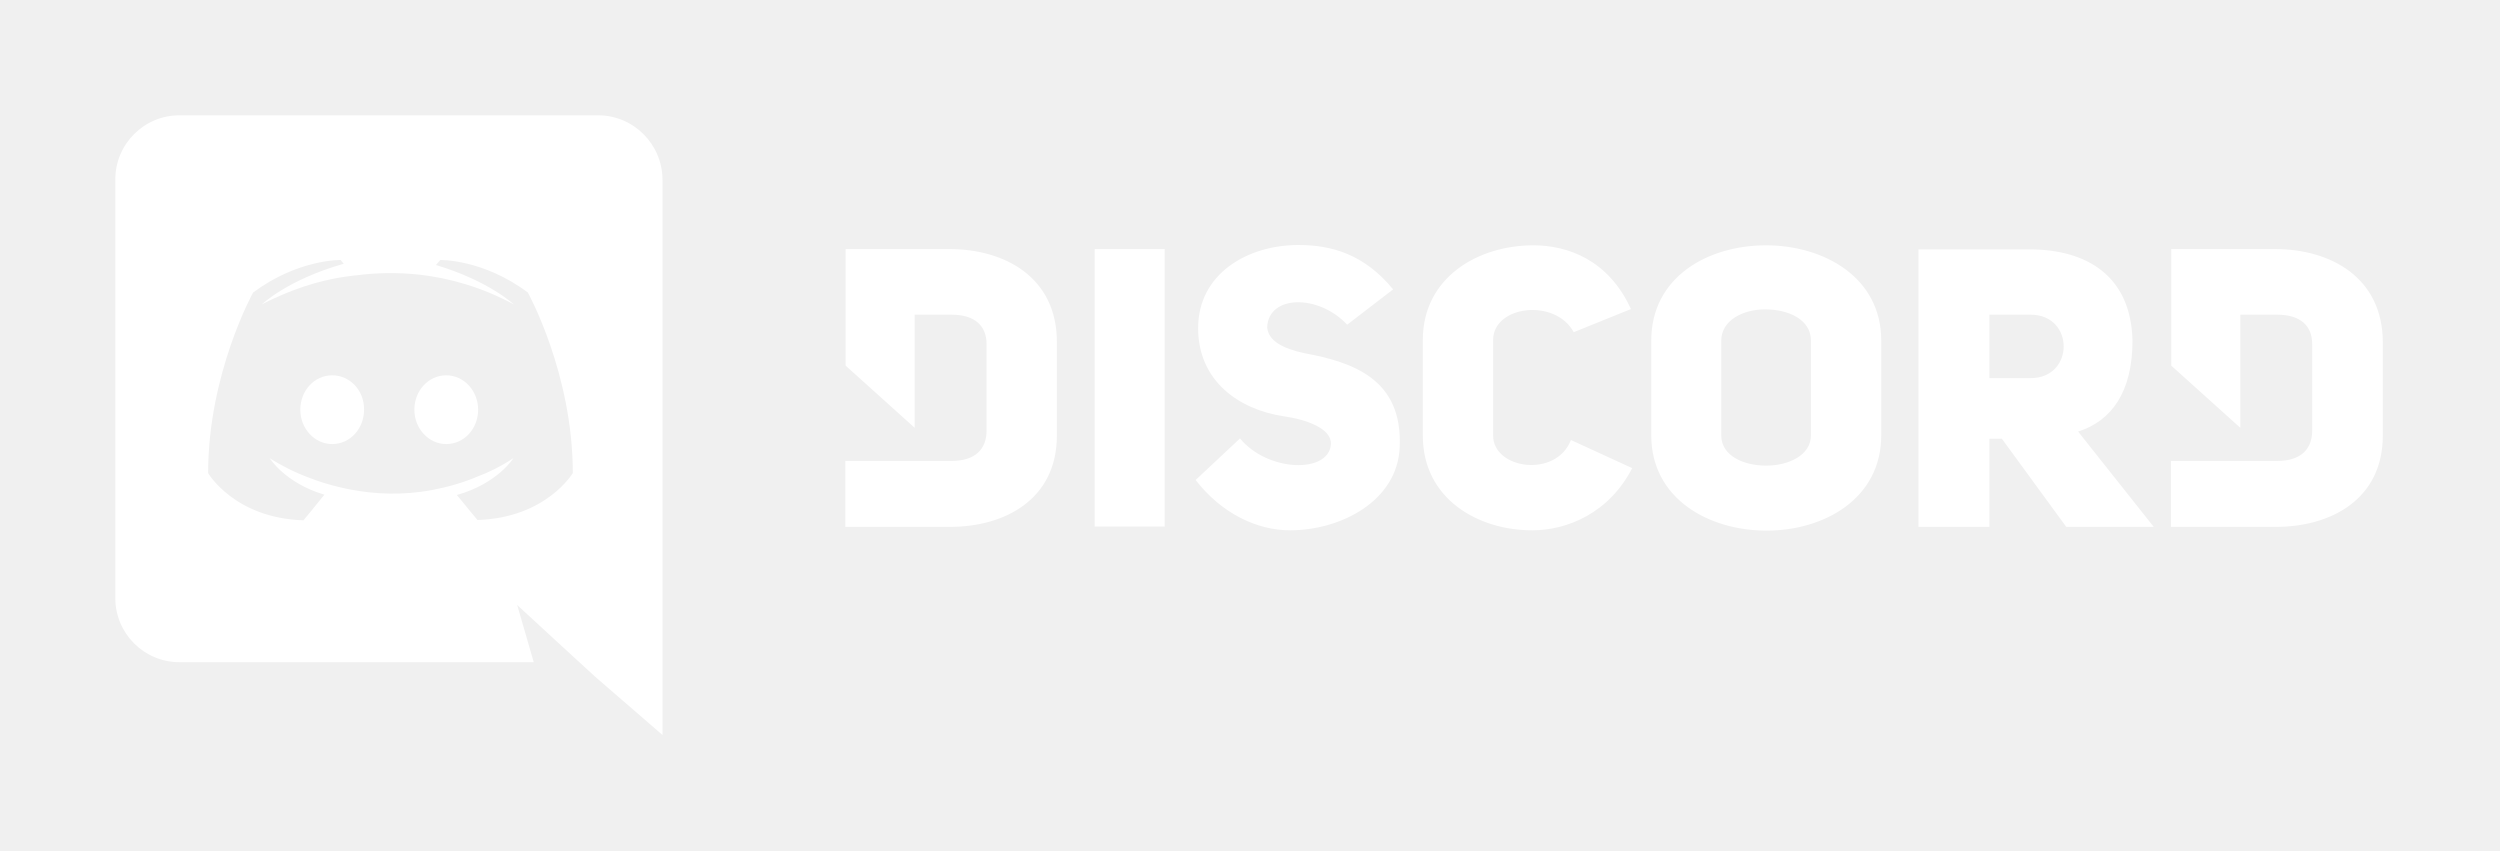
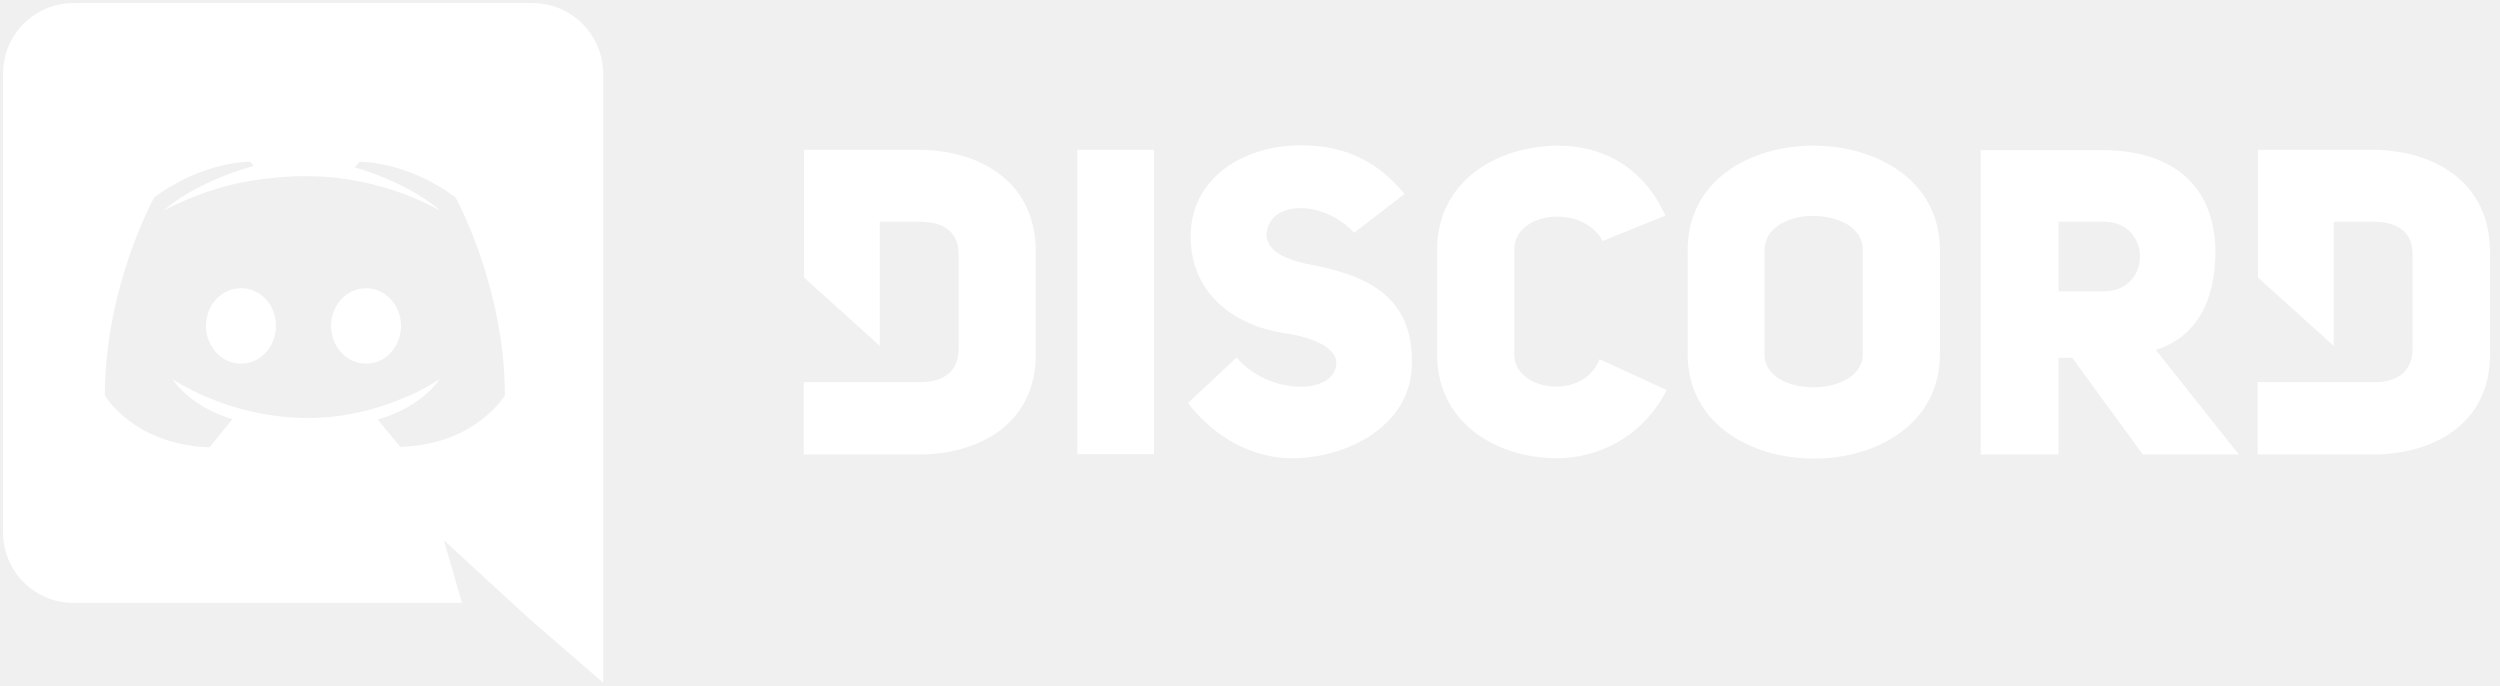
- <svg xmlns="http://www.w3.org/2000/svg" id="Layer_1" viewBox="0 0 800 272.1">
-   <style>.st0{fill:#FFFFFF;}</style>
-   <path class="st0" d="M142.8 120.1c-5.7 0-10.2 4.9-10.2 11s4.6 11 10.2 11c5.7 0 10.2-4.9 10.2-11s-4.6-11-10.2-11zM106.3 120.1c-5.7 0-10.2 4.9-10.2 11s4.6 11 10.2 11c5.7 0 10.2-4.9 10.2-11 .1-6.1-4.5-11-10.2-11z" />
-   <path class="st0" d="M191.4 36.9h-134c-11.3 0-20.5 9.2-20.5 20.5v134c0 11.3 9.2 20.5 20.5 20.5h113.4l-5.3-18.3 12.8 11.8 12.1 11.1 21.6 18.7V57.4c-.1-11.3-9.3-20.5-20.6-20.5zm-38.6 129.5s-3.6-4.3-6.6-8c13.1-3.7 18.1-11.8 18.1-11.8-4.1 2.7-8 4.6-11.5 5.9-5 2.1-9.8 3.4-14.5 4.3-9.6 1.8-18.4 1.3-25.9-.1-5.7-1.1-10.6-2.6-14.7-4.3-2.3-.9-4.8-2-7.3-3.4-.3-.2-.6-.3-.9-.5-.2-.1-.3-.2-.4-.2-1.8-1-2.8-1.7-2.8-1.7s4.8 7.9 17.5 11.7c-3 3.8-6.7 8.2-6.7 8.2-22.1-.7-30.5-15.1-30.5-15.1 0-31.9 14.4-57.8 14.4-57.8 14.4-10.7 28-10.4 28-10.4l1 1.2c-18 5.1-26.2 13-26.2 13s2.2-1.2 5.9-2.8c10.7-4.7 19.2-5.9 22.7-6.3.6-.1 1.1-.2 1.7-.2 6.1-.8 13-1 20.2-.2 9.5 1.1 19.7 3.9 30.1 9.5 0 0-7.9-7.5-24.9-12.6l1.4-1.6s13.7-.3 28 10.4c0 0 14.4 25.9 14.4 57.8 0-.1-8.4 14.3-30.5 15zM303.8 79.7h-33.2V117l22.1 19.9v-36.2h11.8c7.5 0 11.2 3.6 11.2 9.4v27.7c0 5.8-3.5 9.7-11.2 9.7h-34v21.1h33.2c17.8.1 34.5-8.8 34.5-29.2v-29.8c.1-20.8-16.6-29.9-34.4-29.9zm174 59.7v-30.6c0-11 19.8-13.5 25.8-2.5l18.3-7.4c-7.2-15.8-20.3-20.4-31.2-20.4-17.8 0-35.4 10.3-35.4 30.3v30.6c0 20.2 17.6 30.3 35 30.3 11.2 0 24.6-5.5 32-19.9l-19.6-9c-4.8 12.3-24.9 9.3-24.9-1.4zM417.3 113c-6.9-1.5-11.5-4-11.8-8.3.4-10.3 16.3-10.7 25.6-.8l14.7-11.3c-9.2-11.2-19.6-14.2-30.3-14.2-16.3 0-32.1 9.2-32.1 26.6 0 16.9 13 26 27.3 28.2 7.3 1 15.4 3.9 15.2 8.9-.6 9.5-20.2 9-29.1-1.8l-14.2 13.3c8.3 10.7 19.6 16.1 30.2 16.1 16.3 0 34.4-9.4 35.1-26.6 1-21.7-14.8-27.2-30.6-30.1zm-67 55.5h22.4V79.7h-22.4v88.8zM728 79.7h-33.2V117l22.1 19.9v-36.2h11.8c7.5 0 11.2 3.6 11.2 9.4v27.7c0 5.8-3.5 9.7-11.2 9.7h-34v21.1H728c17.8.1 34.5-8.8 34.5-29.2v-29.8c0-20.8-16.7-29.9-34.5-29.9zm-162.9-1.2c-18.4 0-36.7 10-36.7 30.5v30.3c0 20.3 18.4 30.5 36.9 30.5 18.4 0 36.7-10.2 36.7-30.5V109c0-20.4-18.5-30.5-36.9-30.5zm14.4 60.8c0 6.4-7.2 9.7-14.3 9.7-7.2 0-14.4-3.1-14.4-9.7V109c0-6.5 7-10 14-10 7.3 0 14.7 3.1 14.7 10v30.3zM682.4 109c-.5-20.8-14.7-29.2-33-29.2h-35.5v88.8h22.7v-28.2h4l20.6 28.2h28L665 138.1c10.7-3.4 17.4-12.7 17.4-29.1zm-32.6 12h-13.2v-20.3h13.2c14.1 0 14.1 20.3 0 20.3z" />
+ <svg xmlns="http://www.w3.org/2000/svg" width="124" height="34" viewBox="0 0 124 34">
+   <g fill="#fff">
+     <path d="M18.156 14.297C17.187 14.297 16.422 15.13 16.422 16.167C16.422 17.204 17.204 18.037 18.156 18.037C19.125 18.037 19.89 17.204 19.89 16.167C19.89 15.13 19.108 14.297 18.156 14.297ZM11.951 14.297C10.982 14.297 10.217 15.13 10.217 16.167C10.217 17.204 10.999 18.037 11.951 18.037C12.92 18.037 13.685 17.204 13.685 16.167C13.702 15.13 12.92 14.297 11.951 14.297Z" />
+     <path d="M26.418 0.153H3.638C1.717 0.153 0.153 1.717 0.153 3.638V26.418C0.153 28.339 1.717 29.903 3.638 29.903H22.916L22.015 26.792L24.191 28.798L26.248 30.685L29.92 33.864V3.638C29.903 1.717 28.339 0.153 26.418 0.153ZM19.856 22.168C19.856 22.168 19.244 21.437 18.734 20.808C20.961 20.179 21.811 18.802 21.811 18.802C21.114 19.261 20.451 19.584 19.856 19.805C19.006 20.162 18.19 20.383 17.391 20.536C15.759 20.842 14.263 20.757 12.988 20.519C12.019 20.332 11.186 20.077 10.489 19.788C10.098 19.635 9.673 19.448 9.248 19.21C9.197 19.176 9.146 19.159 9.095 19.125C9.061 19.108 9.044 19.091 9.027 19.091C8.721 18.921 8.551 18.802 8.551 18.802C8.551 18.802 9.367 20.145 11.526 20.791C11.016 21.437 10.387 22.185 10.387 22.185C6.63 22.066 5.202 19.618 5.202 19.618C5.202 14.195 7.65 9.792 7.65 9.792C10.098 7.973 12.41 8.024 12.41 8.024L12.58 8.228C9.52 9.095 8.126 10.438 8.126 10.438C8.126 10.438 8.5 10.234 9.129 9.962C10.948 9.163 12.393 8.959 12.988 8.891C13.09 8.874 13.175 8.857 13.277 8.857C14.314 8.721 15.487 8.687 16.711 8.823C18.326 9.01 20.06 9.486 21.828 10.438C21.828 10.438 20.485 9.163 17.595 8.296L17.833 8.024C17.833 8.024 20.162 7.973 22.593 9.792C22.593 9.792 25.041 14.195 25.041 19.618C25.041 19.601 23.613 22.049 19.856 22.168ZM45.526 7.429H39.882V13.77L43.639 17.153V10.999H45.645C46.92 10.999 47.549 11.611 47.549 12.597V17.306C47.549 18.292 46.954 18.955 45.645 18.955H39.865V22.542H45.509C48.535 22.559 51.374 21.046 51.374 17.578V12.512C51.391 8.976 48.552 7.429 45.526 7.429ZM75.106 17.578V12.376C75.106 10.506 78.472 10.081 79.492 11.951L82.603 10.693C81.379 8.007 79.152 7.225 77.299 7.225C74.273 7.225 71.281 8.976 71.281 12.376V17.578C71.281 21.012 74.273 22.729 77.231 22.729C79.135 22.729 81.413 21.794 82.671 19.346L79.339 17.816C78.523 19.907 75.106 19.397 75.106 17.578ZM64.821 13.09C63.648 12.835 62.866 12.41 62.815 11.679C62.883 9.928 65.586 9.86 67.167 11.543L69.666 9.622C68.102 7.718 66.334 7.208 64.515 7.208C61.744 7.208 59.058 8.772 59.058 11.73C59.058 14.603 61.268 16.15 63.699 16.524C64.94 16.694 66.317 17.187 66.283 18.037C66.181 19.652 62.849 19.567 61.336 17.731L58.922 19.992C60.333 21.811 62.254 22.729 64.056 22.729C66.827 22.729 69.904 21.131 70.023 18.207C70.193 14.518 67.507 13.583 64.821 13.09ZM53.431 22.525H57.239V7.429H53.431V22.525ZM117.64 7.429H111.996V13.77L115.753 17.153V10.999H117.759C119.034 10.999 119.663 11.611 119.663 12.597V17.306C119.663 18.292 119.068 18.955 117.759 18.955H111.979V22.542H117.64C120.666 22.559 123.505 21.046 123.505 17.578V12.512C123.505 8.976 120.666 7.429 117.64 7.429ZM89.947 7.225C86.819 7.225 83.708 8.925 83.708 12.41V17.561C83.708 21.012 86.836 22.746 89.981 22.746C93.109 22.746 96.22 21.012 96.22 17.561V12.41C96.22 8.942 93.075 7.225 89.947 7.225ZM92.395 17.561C92.395 18.649 91.171 19.21 89.964 19.21C88.74 19.21 87.516 18.683 87.516 17.561V12.41C87.516 11.305 88.706 10.71 89.896 10.71C91.137 10.71 92.395 11.237 92.395 12.41V17.561ZM109.888 12.41C109.803 8.874 107.389 7.446 104.278 7.446H98.243V22.542H102.102V17.748H102.782L106.284 22.542H111.044L106.93 17.357C108.749 16.779 109.888 15.198 109.888 12.41ZM104.346 14.45H102.102V10.999H104.346C106.743 10.999 106.743 14.45 104.346 14.45Z" />
+   </g>
</svg>
